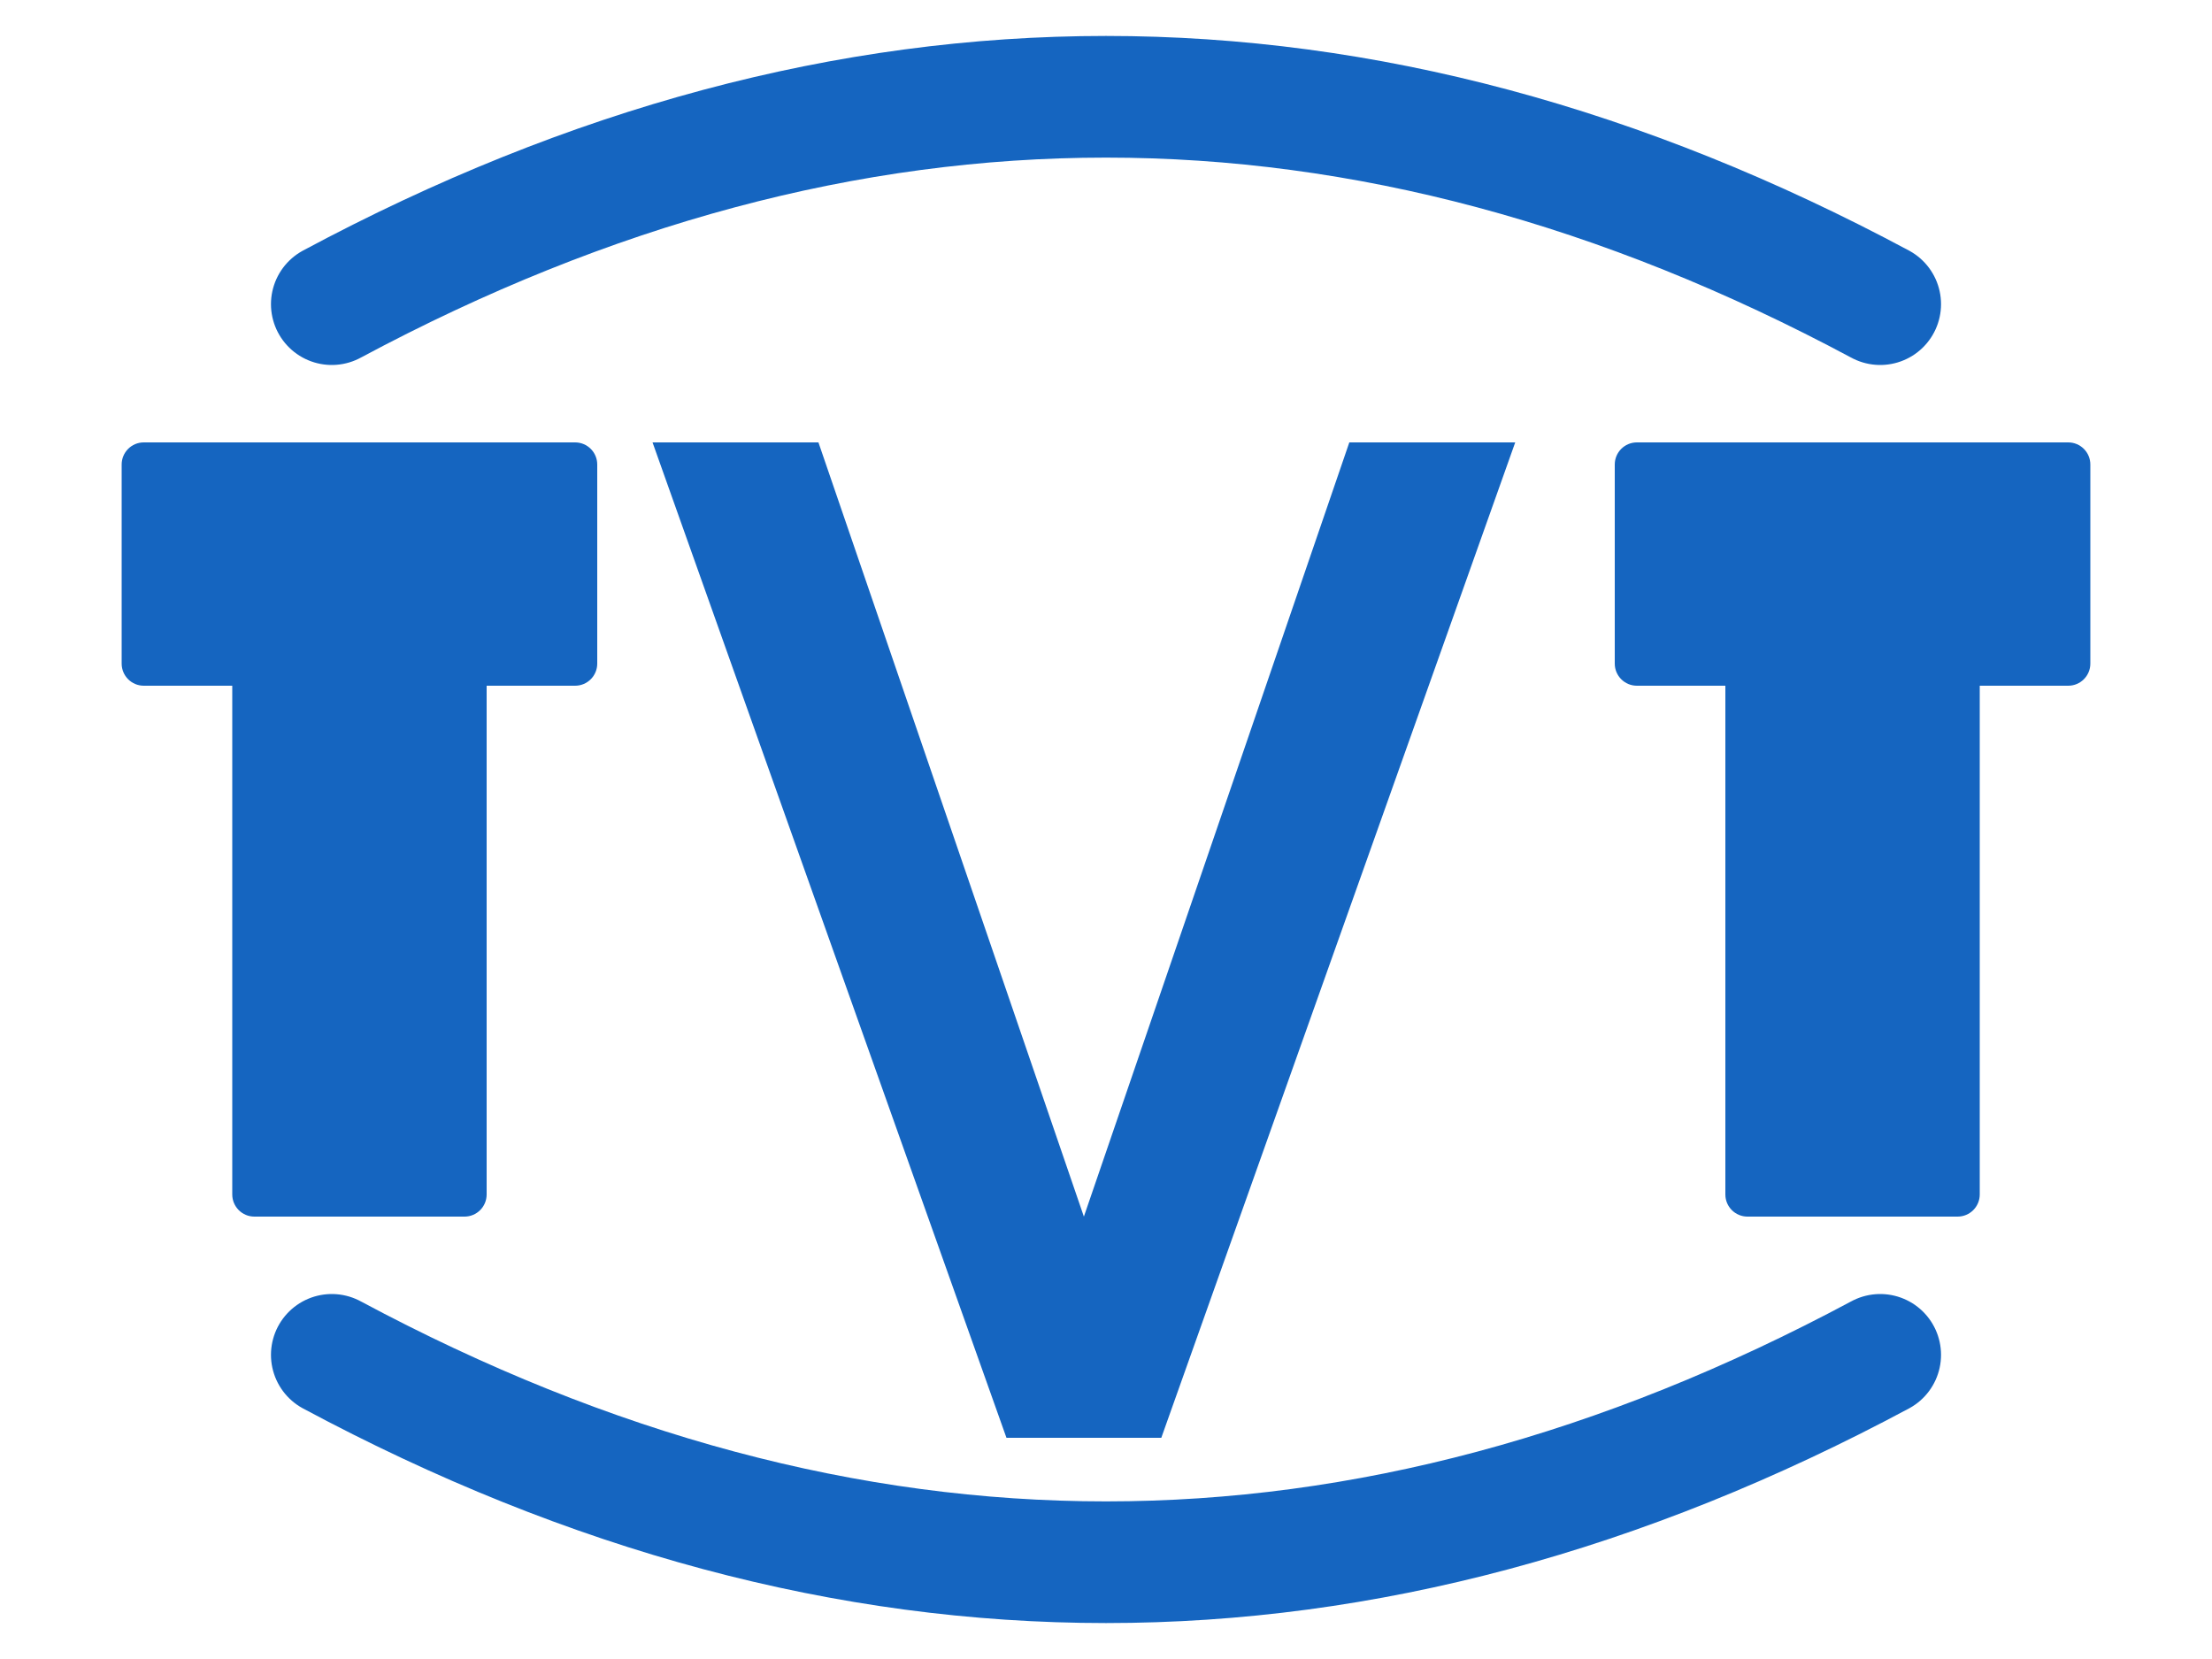
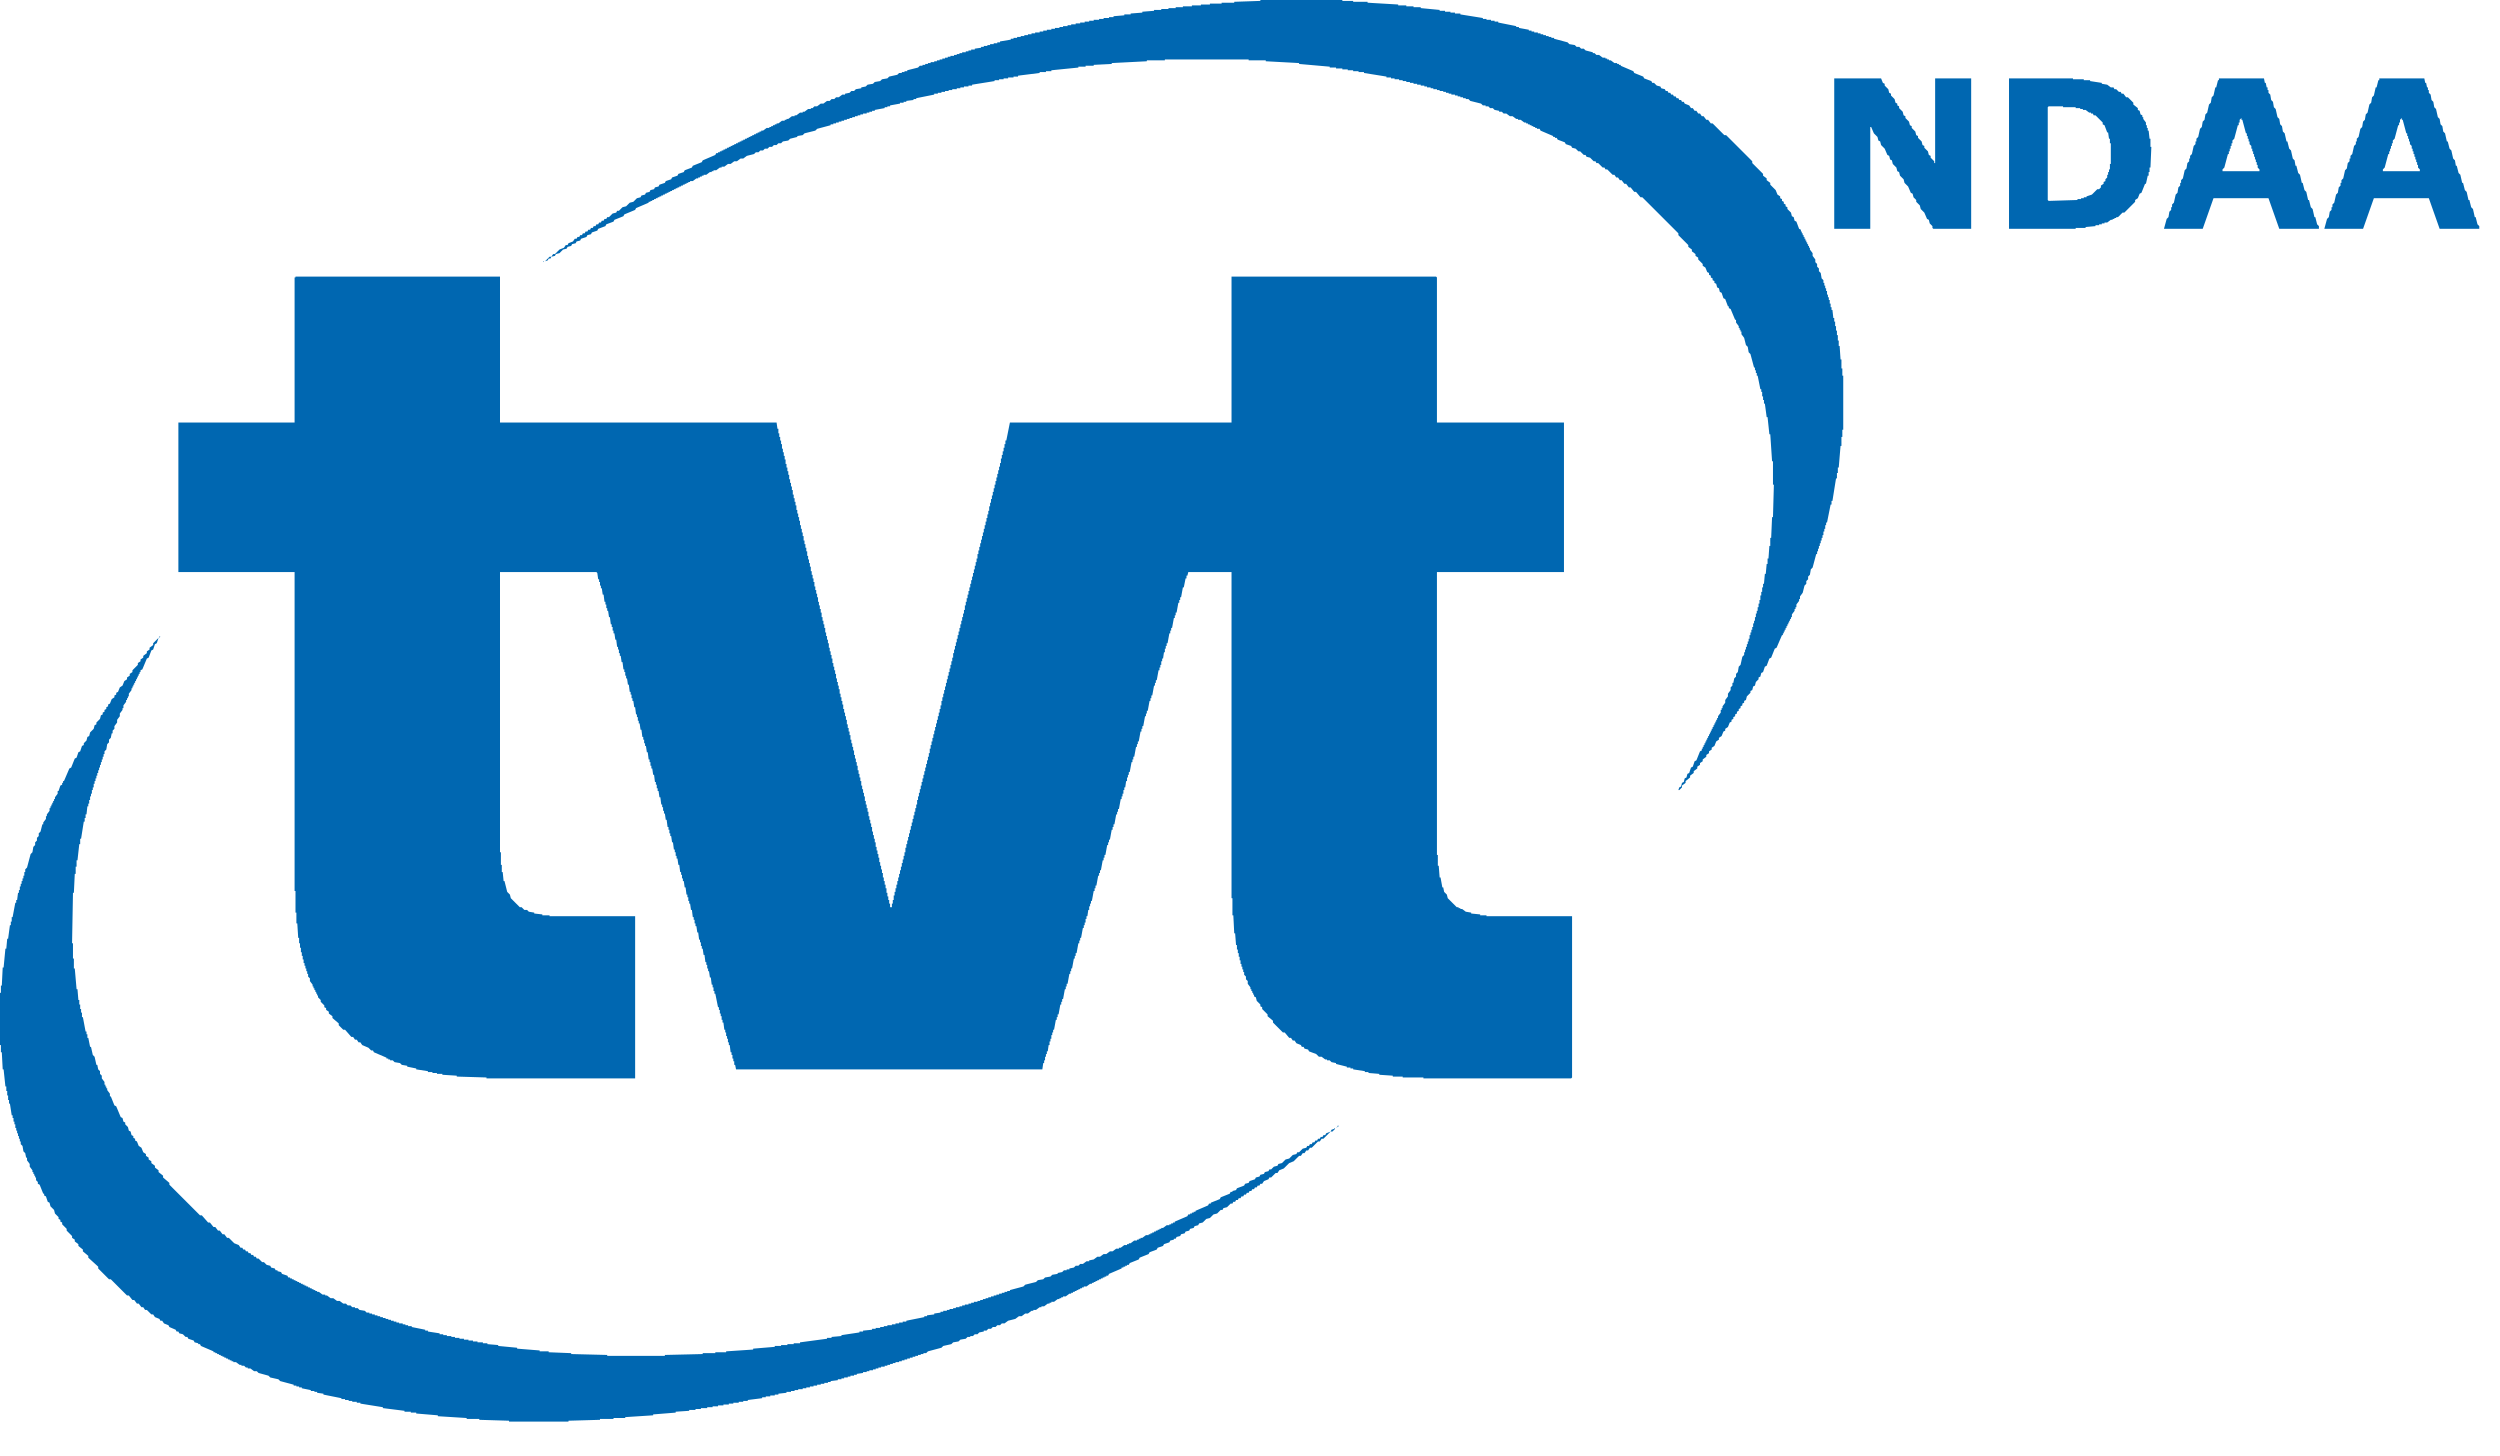
- <svg xmlns="http://www.w3.org/2000/svg" viewBox="0 0 400 300" width="400" height="300">
-   <path d="M 60 55 Q 200 -20 340 55" fill="none" stroke="#1565C0" stroke-width="22" stroke-linecap="round" />
-   <path d="M 60 245 Q 200 320 340 245" fill="none" stroke="#1565C0" stroke-width="22" stroke-linecap="round" />
-   <rect x="42" y="80" width="46" height="140" rx="4" fill="#1565C0" />
-   <rect x="22" y="80" width="86" height="44" rx="4" fill="#1565C0" />
-   <polygon points="148,80 196,220 244,80 274,80 210,260 182,260 118,80" fill="#1565C0" />
-   <rect x="312" y="80" width="46" height="140" rx="4" fill="#1565C0" />
-   <rect x="292" y="80" width="86" height="44" rx="4" fill="#1565C0" />
+ <svg xmlns="http://www.w3.org/2000/svg" viewBox="0 0 2775 1616" width="2775" height="1616" fill-rule="evenodd">
+   <path d="M1399 0L1490 0L1490 1L1502 1L1502 2L1518 2L1518 3L1552 5L1552 6L1561 6L1561 7L1569 7L1569 8L1577 8L1577 9L1598 11L1598 12L1604 12L1604 13L1610 13L1610 14L1615 14L1615 15L1621 15L1621 16L1646 20L1646 21L1650 21L1650 22L1655 22L1655 23L1659 23L1659 24L1663 24L1663 25L1683 29L1683 30L1686 30L1686 31L1697 33L1697 34L1700 34L1700 35L1703 35L1703 36L1707 36L1707 37L1710 37L1710 38L1713 38L1713 39L1716 39L1716 40L1719 40L1719 41L1722 41L1722 42L1725 42L1725 43L1740 47L1742 49L1748 50L1750 52L1753 52L1755 54L1758 54L1760 56L1768 58L1768 59L1770 59L1772 61L1775 61L1779 64L1782 64L1782 65L1784 65L1784 66L1786 66L1786 67L1788 67L1792 70L1795 70L1795 71L1797 71L1797 72L1799 72L1799 73L1813 79L1814 81L1824 85L1825 87L1833 90L1834 92L1836 92L1839 95L1843 96L1844 98L1848 99L1849 101L1851 101L1852 103L1854 103L1855 105L1857 105L1858 107L1860 107L1861 109L1863 109L1864 111L1866 111L1867 113L1869 113L1870 115L1875 117L1877 120L1879 120L1881 123L1883 123L1885 126L1887 126L1889 129L1891 129L1894 133L1896 133L1899 137L1901 137L1914 150L1916 150L1945 179L1945 181L1957 193L1957 195L1961 198L1961 200L1965 203L1965 205L1971 211L1973 216L1976 218L1976 220L1978 221L1978 223L1980 224L1980 226L1982 227L1982 229L1984 230L1984 232L1988 236L1989 240L1991 241L1992 245L1994 246L1997 254L1999 255L1999 257L2000 257L2000 259L2001 259L2001 261L2002 261L2002 263L2003 263L2003 265L2004 265L2004 267L2005 267L2005 269L2006 269L2006 271L2007 271L2007 273L2008 273L2008 275L2009 275L2009 277L2012 281L2012 284L2015 288L2015 291L2017 293L2017 296L2019 298L2019 301L2021 303L2022 309L2024 311L2024 314L2025 314L2025 317L2026 317L2026 320L2027 320L2027 323L2028 323L2028 327L2029 327L2029 330L2030 330L2030 333L2031 333L2031 337L2032 337L2032 341L2033 341L2033 344L2034 344L2035 353L2036 353L2036 357L2037 357L2037 362L2038 362L2038 367L2039 367L2039 372L2040 372L2040 378L2041 378L2041 384L2042 384L2043 399L2044 399L2044 409L2045 409L2045 417L2046 417L2046 477L2045 477L2045 485L2044 485L2044 495L2043 495L2041 519L2040 519L2040 525L2039 525L2039 531L2038 531L2034 556L2033 556L2033 560L2032 560L2028 580L2027 580L2027 583L2026 583L2026 587L2025 587L2025 590L2024 590L2024 594L2023 594L2023 597L2022 597L2022 600L2021 600L2021 603L2020 603L2020 606L2019 606L2019 609L2018 609L2018 612L2017 612L2017 615L2016 615L2012 630L2010 632L2009 638L2007 640L2007 643L2005 645L2005 648L2003 650L2001 658L1998 662L1998 665L1997 665L1997 667L1994 671L1994 674L1993 674L1993 676L1992 676L1992 678L1989 682L1989 685L1988 685L1988 687L1987 687L1987 689L1986 689L1986 691L1985 691L1985 693L1984 693L1984 695L1983 695L1983 697L1982 697L1982 699L1981 699L1981 701L1980 701L1980 703L1979 703L1979 705L1978 705L1972 719L1970 720L1966 730L1964 731L1961 739L1959 740L1957 746L1955 747L1954 751L1952 752L1952 754L1949 757L1948 761L1946 762L1945 766L1943 767L1943 769L1939 773L1938 777L1936 778L1936 780L1934 781L1934 783L1932 784L1932 786L1930 787L1930 789L1928 790L1928 792L1926 793L1926 795L1924 796L1924 798L1922 799L1922 801L1920 802L1918 807L1915 809L1915 811L1913 812L1911 817L1908 819L1908 821L1905 823L1903 828L1900 830L1900 832L1897 834L1897 836L1894 838L1894 840L1890 843L1890 845L1887 847L1887 849L1884 851L1884 853L1880 856L1880 858L1876 861L1876 863L1871 867L1871 869L1867 872L1867 874L1864 877L1863 877L1864 874L1866 873L1867 869L1869 868L1870 864L1872 863L1873 859L1875 858L1877 852L1879 851L1881 845L1883 844L1887 834L1889 833L1889 831L1890 831L1890 829L1891 829L1891 827L1892 827L1892 825L1893 825L1893 823L1894 823L1894 821L1895 821L1895 819L1896 819L1896 817L1897 817L1897 815L1898 815L1898 813L1899 813L1899 811L1900 811L1900 809L1901 809L1901 807L1902 807L1902 805L1903 805L1903 803L1904 803L1904 801L1905 801L1905 799L1906 799L1906 797L1907 797L1907 795L1910 791L1910 788L1911 788L1911 786L1912 786L1912 784L1915 780L1915 777L1918 773L1918 770L1921 766L1921 763L1923 761L1923 758L1924 758L1925 753L1927 751L1927 748L1929 746L1930 740L1932 738L1934 729L1936 727L1936 724L1937 724L1937 721L1938 721L1938 718L1939 718L1939 715L1940 715L1940 712L1941 712L1941 709L1942 709L1942 705L1943 705L1943 702L1944 702L1944 699L1945 699L1945 696L1946 696L1946 692L1947 692L1947 689L1948 689L1948 685L1949 685L1949 681L1950 681L1950 678L1951 678L1951 674L1952 674L1952 670L1953 670L1953 666L1954 666L1954 661L1955 661L1955 657L1956 657L1956 652L1957 652L1957 648L1958 648L1959 637L1960 637L1961 626L1962 626L1962 620L1963 620L1964 606L1965 606L1965 597L1966 597L1967 574L1968 574L1969 538L1968 538L1968 512L1967 512L1965 482L1964 482L1962 463L1961 463L1959 448L1958 448L1958 444L1957 444L1957 440L1956 440L1956 435L1955 435L1955 432L1954 432L1951 417L1950 417L1950 414L1949 414L1949 411L1948 411L1948 408L1947 408L1943 393L1941 391L1940 385L1938 383L1936 375L1933 371L1933 368L1932 368L1932 366L1931 366L1931 364L1930 364L1930 362L1927 358L1927 355L1926 355L1921 343L1919 342L1919 340L1918 340L1915 332L1913 331L1911 325L1909 324L1908 320L1906 319L1905 315L1903 314L1903 312L1901 311L1901 309L1899 308L1899 306L1897 305L1897 303L1895 302L1893 297L1890 295L1890 293L1885 288L1885 286L1882 284L1882 282L1878 279L1878 277L1874 274L1874 272L1863 261L1863 259L1823 219L1821 219L1816 213L1814 213L1810 208L1808 208L1805 204L1803 204L1800 200L1798 200L1796 197L1794 197L1792 194L1790 194L1784 188L1782 188L1781 186L1779 186L1774 181L1772 181L1771 179L1769 179L1765 175L1761 174L1760 172L1758 172L1754 168L1752 168L1749 165L1745 164L1744 162L1738 160L1737 158L1729 155L1728 153L1726 153L1726 152L1724 152L1724 151L1710 145L1709 143L1706 143L1706 142L1704 142L1704 141L1702 141L1702 140L1700 140L1700 139L1698 139L1698 138L1696 138L1696 137L1694 137L1694 136L1692 136L1688 133L1685 133L1685 132L1683 132L1679 129L1676 129L1672 126L1669 126L1667 124L1664 124L1664 123L1659 122L1657 120L1654 120L1652 118L1649 118L1649 117L1646 117L1644 115L1632 112L1630 110L1627 110L1627 109L1624 109L1624 108L1621 108L1621 107L1618 107L1618 106L1615 106L1615 105L1611 105L1611 104L1608 104L1608 103L1605 103L1605 102L1602 102L1602 101L1598 101L1598 100L1595 100L1595 99L1591 99L1591 98L1588 98L1588 97L1584 97L1584 96L1581 96L1581 95L1577 95L1577 94L1573 94L1573 93L1569 93L1569 92L1565 92L1565 91L1561 91L1561 90L1557 90L1557 89L1553 89L1553 88L1548 88L1548 87L1544 87L1544 86L1539 86L1539 85L1514 81L1514 80L1508 80L1508 79L1502 79L1502 78L1496 78L1496 77L1490 77L1490 76L1483 76L1483 75L1476 75L1476 74L1442 71L1442 70L1405 68L1405 67L1386 67L1386 66L1293 66L1293 67L1273 67L1273 68L1234 70L1234 71L1214 72L1214 73L1205 73L1205 74L1197 74L1197 75L1167 78L1167 79L1161 79L1161 80L1154 80L1154 81L1130 84L1130 85L1125 85L1125 86L1119 86L1119 87L1114 87L1114 88L1109 88L1109 89L1104 89L1104 90L1079 94L1079 95L1075 95L1075 96L1070 96L1070 97L1066 97L1066 98L1062 98L1062 99L1057 99L1057 100L1053 100L1053 101L1049 101L1049 102L1045 102L1045 103L1041 103L1041 104L1037 104L1037 105L1017 109L1017 110L1014 110L1014 111L1006 112L1006 113L1003 113L1003 114L999 114L999 115L988 117L988 118L985 118L985 119L982 119L982 120L971 122L971 123L968 123L968 124L965 124L965 125L962 125L962 126L958 126L958 127L955 127L955 128L952 128L952 129L949 129L949 130L946 130L946 131L943 131L943 132L940 132L940 133L937 133L937 134L934 134L934 135L931 135L931 136L928 136L928 137L925 137L925 138L922 138L922 139L907 143L905 145L893 148L891 150L885 151L885 152L877 154L875 156L869 157L867 159L864 159L862 161L859 161L857 163L854 163L852 165L849 165L847 167L844 167L842 169L839 169L837 171L829 173L825 176L822 176L818 179L815 179L811 182L808 182L804 185L801 185L801 186L799 186L795 189L792 189L792 190L790 190L790 191L788 191L784 194L781 194L781 195L779 195L779 196L777 196L777 197L775 197L775 198L773 198L769 201L766 201L766 202L764 202L764 203L762 203L762 204L760 204L760 205L758 205L758 206L756 206L756 207L754 207L754 208L752 208L752 209L750 209L750 210L748 210L748 211L746 211L746 212L744 212L744 213L742 213L742 214L740 214L740 215L738 215L738 216L736 216L736 217L734 217L734 218L732 218L732 219L730 219L730 220L728 220L728 221L726 221L726 222L724 222L724 223L722 223L722 224L720 224L720 225L706 231L705 233L693 238L692 240L682 244L681 246L673 249L672 251L664 254L663 256L657 258L656 260L652 261L651 263L645 265L644 267L640 268L639 270L635 271L634 273L630 274L629 276L625 277L621 281L617 282L616 284L612 285L611 287L609 287L608 289L605 290L610 285L612 285L614 282L616 282L621 277L626 275L628 272L630 272L631 270L636 268L638 265L640 265L641 263L643 263L644 261L646 261L647 259L649 259L650 257L652 257L653 255L655 255L656 253L658 253L659 251L661 251L662 249L664 249L665 247L667 247L668 245L670 245L671 243L673 243L674 241L676 241L680 237L684 236L685 234L687 234L691 230L695 229L699 225L703 224L707 220L711 219L712 217L716 216L717 214L721 213L722 211L726 210L727 208L731 207L732 205L738 203L739 201L745 199L746 197L752 195L753 193L759 191L760 189L768 186L769 184L779 180L780 178L794 172L795 170L797 170L797 169L799 169L799 168L801 168L801 167L803 167L803 166L805 166L805 165L807 165L807 164L809 164L809 163L811 163L811 162L813 162L813 161L815 161L815 160L817 160L817 159L819 159L819 158L821 158L821 157L823 157L823 156L825 156L825 155L827 155L827 154L829 154L829 153L831 153L831 152L833 152L833 151L835 151L835 150L837 150L837 149L839 149L839 148L841 148L841 147L843 147L843 146L845 146L845 145L847 145L851 142L854 142L854 141L856 141L856 140L858 140L858 139L860 139L860 138L862 138L862 137L864 137L868 134L871 134L871 133L873 133L873 132L875 132L879 129L882 129L882 128L884 128L888 125L891 125L891 124L893 124L897 121L900 121L900 120L902 120L904 118L907 118L911 115L914 115L918 112L921 112L923 110L926 110L928 108L931 108L935 105L938 105L938 104L943 103L945 101L948 101L950 99L956 98L956 97L961 96L963 94L969 93L971 91L977 90L979 88L985 87L987 85L996 83L998 81L1001 81L1001 80L1004 80L1004 79L1007 79L1007 78L1019 75L1021 73L1024 73L1024 72L1027 72L1027 71L1030 71L1030 70L1033 70L1033 69L1037 69L1037 68L1040 68L1040 67L1043 67L1043 66L1046 66L1046 65L1049 65L1049 64L1052 64L1052 63L1055 63L1055 62L1059 62L1059 61L1062 61L1062 60L1065 60L1065 59L1068 59L1068 58L1072 58L1072 57L1075 57L1075 56L1078 56L1078 55L1082 55L1082 54L1089 53L1089 52L1092 52L1092 51L1096 51L1096 50L1099 50L1099 49L1103 49L1103 48L1107 48L1107 47L1110 47L1110 46L1122 44L1122 43L1125 43L1125 42L1129 42L1129 41L1133 41L1133 40L1137 40L1137 39L1141 39L1141 38L1145 38L1145 37L1149 37L1149 36L1154 36L1154 35L1158 35L1158 34L1162 34L1162 33L1167 33L1167 32L1171 32L1171 31L1176 31L1176 30L1180 30L1180 29L1185 29L1185 28L1189 28L1189 27L1194 27L1194 26L1199 26L1199 25L1204 25L1204 24L1209 24L1209 23L1214 23L1214 22L1220 22L1220 21L1225 21L1225 20L1231 20L1231 19L1236 19L1236 18L1248 17L1248 16L1255 16L1255 15L1268 14L1268 13L1281 12L1281 11L1289 11L1289 10L1297 10L1297 9L1305 9L1305 8L1313 8L1313 7L1323 7L1323 6L1333 6L1333 5L1343 5L1343 4L1356 4L1356 3L1370 3L1370 2L1399 1ZM2036 87L2088 87L2090 92L2092 93L2092 95L2096 99L2097 103L2099 104L2099 106L2103 110L2104 114L2106 115L2106 117L2108 118L2108 120L2112 124L2113 128L2115 129L2115 131L2119 135L2120 139L2122 140L2122 142L2126 146L2127 150L2129 151L2129 153L2133 157L2134 161L2136 162L2136 164L2140 168L2141 172L2143 173L2143 175L2147 179L2147 181L2148 181L2148 87L2188 87L2188 254L2146 254L2145 253L2145 251L2142 248L2141 244L2139 243L2136 236L2132 232L2131 228L2127 224L2127 222L2124 219L2123 215L2121 214L2118 207L2114 203L2113 199L2109 195L2108 191L2106 190L2105 186L2101 182L2100 178L2098 177L2097 173L2095 172L2092 165L2088 161L2087 157L2085 156L2084 152L2080 148L2077 141L2076 141L2076 254L2036 254ZM2230 87L2301 87L2301 88L2313 88L2313 89L2320 89L2320 90L2333 92L2333 93L2339 94L2343 97L2346 97L2347 99L2349 99L2352 102L2354 102L2355 104L2357 104L2360 108L2362 108L2368 114L2368 116L2373 120L2373 122L2375 123L2376 127L2378 128L2378 130L2379 130L2379 132L2382 136L2382 139L2383 139L2383 142L2384 142L2384 145L2385 145L2386 154L2387 154L2387 163L2388 163L2387 186L2386 186L2386 191L2385 191L2385 195L2384 195L2382 204L2381 204L2377 214L2375 215L2373 220L2370 222L2370 224L2358 236L2356 236L2351 241L2349 241L2349 242L2347 242L2347 243L2345 243L2345 244L2343 244L2339 247L2336 247L2336 248L2333 248L2333 249L2330 249L2330 250L2326 250L2326 251L2315 252L2315 253L2304 253L2304 254L2230 254ZM2463 87L2513 87L2514 92L2515 92L2516 97L2517 97L2517 100L2518 100L2518 103L2520 105L2521 111L2523 113L2524 119L2526 121L2528 130L2530 132L2531 138L2533 140L2534 146L2536 148L2538 157L2539 157L2541 165L2543 167L2545 176L2547 178L2548 184L2549 184L2551 192L2553 194L2555 203L2556 203L2558 211L2560 213L2562 222L2563 222L2565 230L2567 232L2569 241L2570 241L2572 249L2574 251L2574 254L2530 254L2518 220L2457 220L2445 254L2402 254L2405 243L2407 241L2408 235L2410 233L2410 230L2411 230L2411 227L2413 225L2415 216L2417 214L2418 208L2420 206L2420 203L2421 203L2421 200L2423 198L2425 189L2427 187L2428 181L2430 179L2430 176L2431 176L2431 173L2433 171L2435 162L2437 160L2437 157L2438 157L2438 154L2440 152L2442 143L2444 141L2445 135L2447 133L2448 127L2450 125L2452 116L2454 114L2455 108L2457 106L2459 97L2460 97L2462 89L2463 89ZM2641 87L2691 87L2692 92L2693 92L2694 97L2695 97L2695 100L2696 100L2696 103L2698 105L2699 111L2701 113L2702 119L2704 121L2706 130L2708 132L2709 138L2711 140L2712 146L2714 148L2716 157L2717 157L2719 165L2721 167L2723 176L2725 178L2726 184L2727 184L2729 192L2731 194L2733 203L2734 203L2736 211L2738 213L2740 222L2741 222L2743 230L2745 232L2747 241L2748 241L2750 249L2752 251L2752 254L2708 254L2696 220L2635 220L2623 254L2580 254L2583 243L2585 241L2586 235L2588 233L2588 230L2589 230L2589 227L2591 225L2593 216L2595 214L2596 208L2598 206L2598 203L2599 203L2599 200L2601 198L2603 189L2605 187L2606 181L2608 179L2608 176L2609 176L2609 173L2611 171L2613 162L2615 160L2615 157L2616 157L2616 154L2618 152L2620 143L2622 141L2623 135L2625 133L2626 127L2628 125L2630 116L2632 114L2633 108L2635 106L2637 97L2638 97L2640 89L2641 89ZM2274 118L2273 119L2273 222L2274 223L2306 222L2306 221L2310 221L2310 220L2313 220L2313 219L2316 219L2316 218L2322 216L2328 210L2330 210L2332 208L2332 206L2335 204L2335 202L2337 201L2337 199L2339 197L2339 194L2340 194L2340 191L2341 191L2341 188L2342 188L2342 182L2343 182L2343 159L2342 159L2342 154L2341 154L2340 147L2339 147L2336 139L2334 138L2334 136L2326 128L2324 128L2323 126L2321 126L2321 125L2319 125L2315 122L2312 122L2312 121L2309 121L2309 120L2304 120L2304 119L2290 119L2290 118ZM2488 131L2486 133L2486 136L2485 136L2485 139L2484 139L2480 154L2478 156L2478 159L2477 159L2477 162L2476 162L2476 165L2475 165L2475 168L2474 168L2474 171L2473 171L2469 186L2467 188L2467 190L2508 190L2508 188L2506 186L2506 183L2505 183L2505 180L2504 180L2504 177L2503 177L2503 174L2502 174L2502 171L2501 171L2501 168L2500 168L2500 165L2499 165L2499 162L2497 160L2497 157L2496 157L2496 154L2495 154L2495 151L2494 151L2494 148L2493 148L2489 133L2488 133ZM2666 131L2664 133L2664 136L2663 136L2663 139L2662 139L2658 154L2656 156L2656 159L2655 159L2655 162L2654 162L2654 165L2653 165L2653 168L2652 168L2652 171L2651 171L2647 186L2645 188L2645 190L2686 190L2686 188L2684 186L2684 183L2683 183L2683 180L2682 180L2682 177L2681 177L2681 174L2680 174L2680 171L2679 171L2679 168L2678 168L2678 165L2677 165L2677 162L2675 160L2675 157L2674 157L2674 154L2673 154L2673 151L2672 151L2672 148L2671 148L2667 133L2666 133ZM603 290L604 290L603 291ZM328 307L555 307L555 469L862 469L863 476L864 476L864 481L865 481L865 485L866 485L866 489L867 489L867 493L868 493L868 498L869 498L869 502L870 502L870 506L871 506L871 510L872 510L872 515L873 515L873 519L874 519L874 523L875 523L875 527L876 527L876 532L877 532L877 536L878 536L878 540L879 540L879 544L880 544L880 549L881 549L881 553L882 553L882 557L883 557L883 561L884 561L884 566L885 566L885 570L886 570L886 574L887 574L887 578L888 578L888 583L889 583L889 587L890 587L890 591L891 591L891 595L892 595L892 600L893 600L893 604L894 604L894 608L895 608L895 612L896 612L896 617L897 617L897 621L898 621L898 625L899 625L899 629L900 629L900 634L901 634L901 638L902 638L902 642L903 642L903 646L904 646L904 651L905 651L905 655L906 655L906 659L907 659L907 663L908 663L908 668L909 668L909 672L910 672L910 676L911 676L911 680L912 680L912 685L913 685L913 689L914 689L914 693L915 693L915 697L916 697L916 702L917 702L917 706L918 706L918 710L919 710L919 714L920 714L920 719L921 719L921 723L922 723L922 727L923 727L923 731L924 731L924 736L925 736L925 740L926 740L926 744L927 744L927 748L928 748L928 753L929 753L929 757L930 757L930 761L931 761L931 765L932 765L932 770L933 770L933 774L934 774L934 778L935 778L935 782L936 782L936 787L937 787L937 791L938 791L938 795L939 795L939 799L940 799L940 804L941 804L941 808L942 808L942 812L943 812L943 816L944 816L944 821L945 821L945 825L946 825L946 829L947 829L947 833L948 833L948 838L949 838L949 842L950 842L950 846L951 846L951 850L952 850L952 855L953 855L953 859L954 859L954 863L955 863L955 867L956 867L956 872L957 872L957 876L958 876L958 880L959 880L959 884L960 884L960 889L961 889L961 893L962 893L962 897L963 897L963 901L964 901L964 906L965 906L965 910L966 910L966 914L967 914L967 918L968 918L968 923L969 923L969 927L970 927L970 931L971 931L971 935L972 935L972 940L973 940L973 944L974 944L974 948L975 948L975 952L976 952L976 957L977 957L977 961L978 961L978 965L979 965L979 969L980 969L980 974L981 974L981 978L982 978L982 982L983 982L983 986L984 986L984 991L985 991L985 995L986 995L986 999L987 999L987 1003L988 1003L988 1007L990 1007L990 1003L991 1003L991 999L992 999L992 994L993 994L993 990L994 990L994 986L995 986L995 982L996 982L996 978L997 978L997 974L998 974L998 970L999 970L999 966L1000 966L1000 962L1001 962L1001 958L1002 958L1002 954L1003 954L1003 950L1004 950L1004 946L1005 946L1005 941L1006 941L1006 937L1007 937L1007 933L1008 933L1008 929L1009 929L1009 925L1010 925L1010 921L1011 921L1011 917L1012 917L1012 913L1013 913L1013 909L1014 909L1014 905L1015 905L1015 901L1016 901L1016 897L1017 897L1017 893L1018 893L1018 888L1019 888L1019 884L1020 884L1020 880L1021 880L1021 876L1022 876L1022 872L1023 872L1023 868L1024 868L1024 864L1025 864L1025 860L1026 860L1026 856L1027 856L1027 852L1028 852L1028 848L1029 848L1029 844L1030 844L1030 840L1031 840L1031 836L1032 836L1032 831L1033 831L1033 827L1034 827L1034 823L1035 823L1035 819L1036 819L1036 815L1037 815L1037 811L1038 811L1038 807L1039 807L1039 803L1040 803L1040 799L1041 799L1041 795L1042 795L1042 791L1043 791L1043 787L1044 787L1044 783L1045 783L1045 778L1046 778L1046 774L1047 774L1047 770L1048 770L1048 766L1049 766L1049 762L1050 762L1050 758L1051 758L1051 754L1052 754L1052 750L1053 750L1053 746L1054 746L1054 742L1055 742L1055 738L1056 738L1056 734L1057 734L1057 730L1058 730L1058 725L1059 725L1059 721L1060 721L1060 717L1061 717L1061 713L1062 713L1062 709L1063 709L1063 705L1064 705L1064 701L1065 701L1065 697L1066 697L1066 693L1067 693L1067 689L1068 689L1068 685L1069 685L1069 681L1070 681L1070 677L1071 677L1071 672L1072 672L1072 668L1073 668L1073 664L1074 664L1074 660L1075 660L1075 656L1076 656L1076 652L1077 652L1077 648L1078 648L1078 644L1079 644L1079 640L1080 640L1080 636L1081 636L1081 632L1082 632L1082 628L1083 628L1083 624L1084 624L1084 620L1085 620L1085 615L1086 615L1086 611L1087 611L1087 607L1088 607L1088 603L1089 603L1089 599L1090 599L1090 595L1091 595L1091 591L1092 591L1092 587L1093 587L1093 583L1094 583L1094 579L1095 579L1095 575L1096 575L1096 571L1097 571L1097 567L1098 567L1098 562L1099 562L1099 558L1100 558L1100 554L1101 554L1101 550L1102 550L1102 546L1103 546L1103 542L1104 542L1104 538L1105 538L1105 534L1106 534L1106 530L1107 530L1107 526L1108 526L1108 522L1109 522L1109 518L1110 518L1110 514L1111 514L1111 509L1112 509L1112 505L1113 505L1113 501L1114 501L1114 497L1115 497L1115 493L1116 493L1116 489L1117 489L1121 469L1367 469L1367 307L1594 307L1595 308L1595 469L1736 469L1736 635L1595 635L1595 949L1596 949L1596 961L1597 961L1598 974L1599 974L1601 985L1602 985L1603 990L1606 993L1607 997L1617 1007L1619 1007L1619 1008L1621 1008L1621 1009L1623 1009L1627 1012L1633 1013L1633 1014L1643 1015L1643 1016L1650 1016L1650 1017L1745 1017L1745 1196L1744 1197L1580 1197L1580 1196L1557 1196L1557 1195L1546 1195L1546 1194L1531 1193L1531 1192L1519 1191L1519 1190L1515 1190L1515 1189L1502 1187L1502 1186L1499 1186L1499 1185L1495 1185L1495 1184L1483 1181L1483 1180L1478 1179L1476 1177L1473 1177L1473 1176L1471 1176L1467 1173L1464 1173L1461 1170L1453 1167L1452 1165L1448 1164L1447 1162L1445 1162L1444 1160L1439 1158L1437 1155L1435 1155L1433 1152L1431 1152L1426 1146L1424 1146L1413 1135L1413 1133L1407 1128L1407 1126L1401 1120L1401 1118L1399 1117L1399 1115L1395 1111L1394 1107L1392 1106L1392 1104L1391 1104L1391 1102L1390 1102L1390 1100L1389 1100L1389 1098L1388 1098L1388 1096L1385 1092L1385 1089L1383 1087L1383 1084L1381 1082L1381 1079L1380 1079L1380 1076L1379 1076L1379 1073L1378 1073L1378 1070L1377 1070L1377 1066L1376 1066L1376 1062L1375 1062L1375 1058L1374 1058L1374 1054L1373 1054L1373 1049L1372 1049L1371 1036L1370 1036L1369 1016L1368 1016L1368 997L1367 997L1367 635L1319 635L1318 639L1317 639L1317 642L1316 642L1314 652L1313 652L1311 663L1310 663L1310 666L1309 666L1309 669L1308 669L1306 680L1305 680L1305 683L1304 683L1304 686L1303 686L1301 697L1300 697L1300 700L1299 700L1299 703L1298 703L1296 714L1295 714L1295 717L1294 717L1294 720L1293 720L1293 724L1292 724L1291 731L1290 731L1290 734L1289 734L1289 738L1288 738L1288 741L1287 741L1287 744L1286 744L1284 755L1283 755L1283 758L1282 758L1282 761L1281 761L1279 772L1278 772L1278 775L1277 775L1277 778L1276 778L1274 789L1273 789L1273 792L1272 792L1272 795L1271 795L1269 806L1268 806L1268 809L1267 809L1267 812L1266 812L1264 823L1263 823L1263 826L1262 826L1262 829L1261 829L1259 840L1258 840L1258 843L1257 843L1257 846L1256 846L1254 857L1253 857L1253 860L1252 860L1252 863L1251 863L1251 867L1250 867L1249 874L1248 874L1248 877L1247 877L1247 881L1246 881L1246 884L1245 884L1245 887L1244 887L1242 898L1241 898L1241 901L1240 901L1240 904L1239 904L1237 915L1236 915L1236 918L1235 918L1235 921L1234 921L1232 932L1231 932L1231 935L1230 935L1230 938L1229 938L1227 949L1226 949L1226 952L1225 952L1225 955L1224 955L1222 966L1221 966L1221 969L1220 969L1220 972L1219 972L1217 983L1216 983L1216 986L1215 986L1215 989L1214 989L1212 1000L1211 1000L1211 1003L1210 1003L1210 1006L1209 1006L1209 1010L1208 1010L1207 1017L1206 1017L1206 1020L1205 1020L1205 1024L1204 1024L1204 1027L1203 1027L1203 1030L1202 1030L1200 1041L1199 1041L1199 1044L1198 1044L1198 1047L1197 1047L1195 1058L1194 1058L1194 1061L1193 1061L1193 1064L1192 1064L1190 1075L1189 1075L1189 1078L1188 1078L1188 1081L1187 1081L1185 1092L1184 1092L1184 1095L1183 1095L1183 1098L1182 1098L1180 1109L1179 1109L1179 1112L1178 1112L1178 1115L1177 1115L1175 1126L1174 1126L1174 1129L1173 1129L1173 1132L1172 1132L1170 1143L1169 1143L1169 1146L1168 1146L1168 1149L1167 1149L1167 1153L1166 1153L1166 1156L1165 1156L1165 1160L1164 1160L1163 1167L1162 1167L1162 1170L1161 1170L1161 1173L1160 1173L1160 1177L1159 1177L1159 1180L1158 1180L1157 1187L817 1187L816 1182L815 1182L815 1178L814 1178L814 1175L813 1175L813 1171L812 1171L812 1168L811 1168L810 1160L809 1160L809 1157L808 1157L808 1153L807 1153L807 1150L806 1150L806 1146L805 1146L805 1143L804 1143L803 1135L802 1135L802 1132L801 1132L801 1128L800 1128L800 1125L799 1125L799 1121L798 1121L798 1118L797 1118L794 1103L793 1103L793 1100L792 1100L792 1096L791 1096L791 1093L790 1093L789 1085L788 1085L787 1078L786 1078L786 1075L785 1075L785 1071L784 1071L784 1068L783 1068L782 1060L781 1060L780 1053L779 1053L779 1050L778 1050L778 1046L777 1046L777 1043L776 1043L775 1035L774 1035L773 1028L772 1028L772 1025L771 1025L771 1021L770 1021L770 1018L769 1018L768 1010L767 1010L766 1003L765 1003L765 1000L764 1000L764 996L763 996L763 993L762 993L761 985L760 985L759 978L758 978L758 975L757 975L757 971L756 971L756 968L755 968L754 960L753 960L752 953L751 953L751 950L750 950L750 946L749 946L749 943L748 943L747 935L746 935L745 928L744 928L744 925L743 925L743 921L742 921L742 918L741 918L740 910L739 910L738 903L737 903L737 900L736 900L736 896L735 896L735 893L734 893L733 885L732 885L731 878L730 878L730 875L729 875L729 871L728 871L728 868L727 868L726 860L725 860L724 853L723 853L723 850L722 850L722 846L721 846L721 843L720 843L719 835L718 835L717 828L716 828L716 825L715 825L715 821L714 821L714 818L713 818L712 810L711 810L710 803L709 803L709 800L708 800L708 796L707 796L707 793L706 793L705 785L704 785L703 778L702 778L702 775L701 775L701 771L700 771L700 768L699 768L698 760L697 760L696 753L695 753L695 750L694 750L694 746L693 746L693 743L692 743L691 735L690 735L689 728L688 728L688 725L687 725L687 721L686 721L686 718L685 718L684 710L683 710L682 703L681 703L681 700L680 700L680 696L679 696L679 693L678 693L677 685L676 685L675 678L674 678L674 675L673 675L673 671L672 671L672 668L671 668L670 660L669 660L668 653L667 653L667 650L666 650L666 646L665 646L665 643L664 643L663 636L662 635L555 635L555 946L556 946L556 960L557 960L557 968L558 968L559 978L560 978L563 990L566 993L567 997L577 1007L579 1007L582 1010L585 1010L587 1012L593 1013L593 1014L602 1015L602 1016L610 1016L610 1017L705 1017L705 1197L540 1197L540 1196L507 1195L507 1194L491 1193L491 1192L485 1192L485 1191L480 1191L480 1190L475 1190L475 1189L462 1187L462 1186L452 1184L452 1183L446 1182L444 1180L438 1179L436 1177L433 1177L433 1176L431 1176L431 1175L429 1175L429 1174L415 1168L414 1166L412 1166L409 1163L402 1160L400 1157L398 1157L396 1154L394 1154L392 1151L390 1151L383 1143L381 1143L376 1138L376 1136L369 1130L369 1128L365 1125L365 1123L362 1121L362 1119L360 1118L360 1116L356 1112L356 1110L353 1107L353 1105L352 1105L352 1103L351 1103L351 1101L350 1101L350 1099L349 1099L349 1097L348 1097L348 1095L347 1095L347 1093L344 1089L344 1086L342 1084L342 1081L341 1081L341 1078L340 1078L340 1075L339 1075L339 1072L338 1072L338 1069L337 1069L337 1065L336 1065L336 1061L335 1061L335 1057L334 1057L334 1052L333 1052L333 1047L332 1047L332 1041L331 1041L330 1025L329 1025L329 1013L328 1013L328 989L327 989L327 635L198 635L198 469L327 469L327 308L328 308ZM177 706L178 707L176 708L174 714L172 715L170 721L168 722L165 730L163 731L158 743L156 744L156 746L155 746L155 748L154 748L154 750L153 750L153 752L152 752L152 754L151 754L151 756L150 756L150 758L149 758L149 760L148 760L148 762L147 762L147 764L146 764L146 766L143 770L143 773L142 773L142 775L141 775L141 777L140 777L140 779L137 783L137 786L136 786L136 788L133 792L133 795L130 799L130 802L127 806L127 809L125 811L125 814L124 814L123 819L121 821L121 824L119 826L118 832L116 834L116 837L115 837L115 840L114 840L114 843L113 843L113 846L112 846L112 849L111 849L111 852L110 852L110 855L109 855L109 858L108 858L108 861L107 861L107 864L106 864L106 867L105 867L105 870L104 870L104 874L103 874L103 877L102 877L102 881L101 881L101 884L100 884L100 888L99 888L99 892L98 892L98 895L97 895L96 904L95 904L95 908L94 908L94 912L93 912L90 931L89 931L89 937L88 937L86 955L85 955L85 962L84 962L84 970L83 970L82 991L81 991L80 1047L81 1047L81 1064L82 1064L82 1075L83 1075L85 1098L86 1098L87 1110L88 1110L88 1115L89 1115L89 1120L90 1120L90 1124L91 1124L91 1129L92 1129L95 1145L96 1145L96 1148L97 1148L97 1152L98 1152L100 1162L101 1162L103 1171L105 1173L107 1182L108 1182L109 1187L111 1189L111 1192L113 1194L113 1197L116 1201L116 1204L117 1204L117 1206L118 1206L118 1208L119 1208L119 1210L122 1214L122 1217L123 1217L127 1227L129 1228L134 1240L136 1241L137 1245L139 1246L139 1248L142 1251L143 1255L145 1256L146 1260L148 1261L148 1263L150 1264L150 1266L152 1267L154 1272L157 1274L159 1279L162 1281L162 1283L165 1285L165 1287L168 1289L168 1291L172 1294L172 1296L176 1299L176 1301L181 1305L181 1307L188 1313L188 1315L222 1349L224 1349L231 1357L233 1357L237 1362L239 1362L242 1366L244 1366L247 1370L249 1370L252 1374L254 1374L260 1380L265 1382L267 1385L269 1385L270 1387L272 1387L273 1389L275 1389L276 1391L278 1391L279 1393L281 1393L282 1395L284 1395L285 1397L287 1397L291 1401L293 1401L296 1404L300 1405L301 1407L305 1408L306 1410L308 1410L308 1411L312 1412L313 1414L319 1416L320 1418L322 1418L322 1419L324 1419L324 1420L326 1420L326 1421L328 1421L328 1422L330 1422L330 1423L332 1423L332 1424L334 1424L334 1425L336 1425L336 1426L338 1426L338 1427L340 1427L340 1428L342 1428L342 1429L344 1429L344 1430L346 1430L346 1431L348 1431L348 1432L350 1432L350 1433L352 1433L352 1434L354 1434L358 1437L361 1437L361 1438L363 1438L367 1441L370 1441L374 1444L377 1444L381 1447L384 1447L386 1449L389 1449L391 1451L394 1451L394 1452L397 1452L399 1454L405 1455L407 1457L410 1457L410 1458L413 1458L413 1459L416 1459L416 1460L419 1460L419 1461L422 1461L422 1462L425 1462L425 1463L428 1463L428 1464L431 1464L431 1465L434 1465L434 1466L437 1466L437 1467L440 1467L440 1468L443 1468L443 1469L447 1469L447 1470L450 1470L450 1471L453 1471L453 1472L457 1472L457 1473L472 1476L472 1477L475 1477L475 1478L488 1480L488 1481L492 1481L492 1482L496 1482L496 1483L501 1483L501 1484L505 1484L505 1485L510 1485L510 1486L515 1486L515 1487L520 1487L520 1488L525 1488L525 1489L530 1489L530 1490L536 1490L536 1491L541 1491L541 1492L553 1493L553 1494L574 1496L574 1497L599 1499L599 1500L609 1500L609 1501L634 1502L634 1503L674 1504L674 1505L738 1505L738 1504L780 1503L780 1502L794 1502L794 1501L806 1501L806 1500L836 1498L836 1497L860 1495L860 1494L867 1494L867 1493L874 1493L874 1492L881 1492L881 1491L888 1491L888 1490L918 1486L918 1485L923 1485L923 1484L934 1483L934 1482L954 1479L954 1478L958 1478L958 1477L968 1476L968 1475L972 1475L972 1474L977 1474L977 1473L981 1473L981 1472L985 1472L985 1471L990 1471L990 1470L994 1470L994 1469L998 1469L998 1468L1002 1468L1002 1467L1006 1467L1006 1466L1026 1462L1026 1461L1029 1461L1029 1460L1037 1459L1037 1458L1044 1457L1044 1456L1047 1456L1047 1455L1051 1455L1051 1454L1054 1454L1054 1453L1058 1453L1058 1452L1061 1452L1061 1451L1065 1451L1065 1450L1068 1450L1068 1449L1071 1449L1071 1448L1075 1448L1075 1447L1078 1447L1078 1446L1081 1446L1081 1445L1085 1445L1085 1444L1088 1444L1088 1443L1091 1443L1091 1442L1094 1442L1094 1441L1097 1441L1097 1440L1100 1440L1100 1439L1103 1439L1103 1438L1106 1438L1106 1437L1109 1437L1109 1436L1112 1436L1112 1435L1115 1435L1115 1434L1118 1434L1118 1433L1121 1433L1121 1432L1136 1428L1138 1426L1150 1423L1152 1421L1158 1420L1160 1418L1166 1417L1168 1415L1174 1414L1174 1413L1179 1412L1181 1410L1184 1410L1184 1409L1187 1409L1187 1408L1192 1407L1194 1405L1197 1405L1199 1403L1202 1403L1206 1400L1209 1400L1209 1399L1214 1398L1218 1395L1221 1395L1225 1392L1228 1392L1232 1389L1235 1389L1239 1386L1242 1386L1242 1385L1244 1385L1248 1382L1251 1382L1251 1381L1253 1381L1253 1380L1255 1380L1259 1377L1262 1377L1262 1376L1264 1376L1264 1375L1266 1375L1266 1374L1268 1374L1272 1371L1275 1371L1275 1370L1277 1370L1277 1369L1279 1369L1279 1368L1281 1368L1281 1367L1283 1367L1283 1366L1285 1366L1285 1365L1287 1365L1287 1364L1289 1364L1289 1363L1291 1363L1295 1360L1298 1360L1298 1359L1300 1359L1300 1358L1302 1358L1302 1357L1304 1357L1304 1356L1318 1350L1319 1348L1321 1348L1321 1347L1323 1347L1323 1346L1325 1346L1325 1345L1327 1345L1327 1344L1341 1338L1342 1336L1344 1336L1344 1335L1354 1331L1355 1329L1365 1325L1366 1323L1368 1323L1368 1322L1372 1321L1373 1319L1381 1316L1382 1314L1386 1313L1387 1311L1393 1309L1394 1307L1398 1306L1399 1304L1403 1303L1404 1301L1408 1300L1409 1298L1411 1298L1414 1295L1418 1294L1419 1292L1423 1291L1427 1287L1431 1286L1435 1282L1439 1281L1440 1279L1442 1279L1446 1275L1450 1274L1451 1272L1453 1272L1454 1270L1456 1270L1457 1268L1459 1268L1460 1266L1462 1266L1463 1264L1465 1264L1466 1262L1468 1262L1469 1260L1471 1260L1472 1258L1477 1256L1469 1264L1467 1264L1465 1267L1463 1267L1456 1274L1454 1274L1452 1277L1450 1277L1448 1280L1446 1280L1444 1283L1442 1283L1436 1289L1431 1291L1425 1297L1420 1299L1418 1302L1416 1302L1411 1307L1409 1307L1408 1309L1403 1311L1401 1314L1399 1314L1398 1316L1396 1316L1395 1318L1393 1318L1392 1320L1390 1320L1389 1322L1387 1322L1386 1324L1384 1324L1383 1326L1381 1326L1380 1328L1378 1328L1377 1330L1375 1330L1374 1332L1372 1332L1371 1334L1369 1334L1368 1336L1366 1336L1362 1340L1358 1341L1357 1343L1355 1343L1351 1347L1347 1348L1343 1352L1339 1353L1335 1357L1331 1358L1330 1360L1326 1361L1325 1363L1321 1364L1320 1366L1316 1367L1315 1369L1311 1370L1310 1372L1306 1373L1305 1375L1303 1375L1303 1376L1299 1377L1298 1379L1292 1381L1291 1383L1285 1385L1284 1387L1276 1390L1275 1392L1265 1396L1264 1398L1254 1402L1253 1404L1251 1404L1251 1405L1249 1405L1249 1406L1247 1406L1247 1407L1245 1407L1245 1408L1231 1414L1230 1416L1228 1416L1228 1417L1226 1417L1226 1418L1224 1418L1224 1419L1222 1419L1222 1420L1220 1420L1220 1421L1218 1421L1218 1422L1216 1422L1216 1423L1214 1423L1214 1424L1212 1424L1212 1425L1210 1425L1206 1428L1203 1428L1203 1429L1201 1429L1201 1430L1199 1430L1199 1431L1197 1431L1197 1432L1195 1432L1195 1433L1193 1433L1193 1434L1191 1434L1191 1435L1189 1435L1189 1436L1187 1436L1183 1439L1180 1439L1180 1440L1178 1440L1178 1441L1176 1441L1176 1442L1174 1442L1170 1445L1167 1445L1167 1446L1165 1446L1165 1447L1163 1447L1159 1450L1156 1450L1156 1451L1154 1451L1150 1454L1147 1454L1147 1455L1145 1455L1141 1458L1138 1458L1134 1461L1131 1461L1127 1464L1119 1466L1115 1469L1112 1469L1110 1471L1107 1471L1105 1473L1102 1473L1100 1475L1097 1475L1095 1477L1092 1477L1092 1478L1087 1479L1085 1481L1082 1481L1080 1483L1077 1483L1077 1484L1074 1484L1072 1486L1066 1487L1064 1489L1058 1490L1056 1492L1047 1494L1045 1496L1030 1500L1028 1502L1025 1502L1025 1503L1022 1503L1022 1504L1019 1504L1019 1505L1016 1505L1016 1506L1013 1506L1013 1507L1010 1507L1010 1508L1007 1508L1007 1509L1004 1509L1004 1510L1001 1510L1001 1511L998 1511L998 1512L994 1512L994 1513L991 1513L991 1514L988 1514L988 1515L985 1515L985 1516L982 1516L982 1517L978 1517L978 1518L975 1518L975 1519L972 1519L972 1520L969 1520L969 1521L965 1521L965 1522L962 1522L962 1523L958 1523L958 1524L951 1525L951 1526L948 1526L948 1527L944 1527L944 1528L941 1528L941 1529L937 1529L937 1530L934 1530L934 1531L930 1531L930 1532L922 1533L922 1534L919 1534L919 1535L915 1535L915 1536L911 1536L911 1537L907 1537L907 1538L903 1538L903 1539L899 1539L899 1540L895 1540L895 1541L891 1541L891 1542L886 1542L886 1543L882 1543L882 1544L878 1544L878 1545L873 1545L873 1546L864 1547L864 1548L860 1548L860 1549L855 1549L855 1550L850 1550L850 1551L846 1551L846 1552L830 1554L830 1555L825 1555L825 1556L820 1556L820 1557L814 1557L814 1558L809 1558L809 1559L803 1559L803 1560L797 1560L797 1561L791 1561L791 1562L785 1562L785 1563L778 1563L778 1564L772 1564L772 1565L765 1565L765 1566L750 1567L750 1568L725 1570L725 1571L694 1573L694 1574L681 1574L681 1575L666 1575L666 1576L631 1577L631 1578L565 1578L565 1577L532 1576L532 1575L518 1575L518 1574L486 1572L486 1571L462 1569L462 1568L456 1568L456 1567L449 1567L449 1566L425 1563L425 1562L400 1558L400 1557L396 1557L396 1556L391 1556L391 1555L387 1555L387 1554L383 1554L383 1553L379 1553L379 1552L359 1548L359 1547L352 1546L352 1545L349 1545L349 1544L345 1544L345 1543L335 1541L335 1540L332 1540L332 1539L329 1539L329 1538L326 1538L326 1537L311 1533L309 1531L300 1529L298 1527L287 1524L285 1522L282 1522L278 1519L275 1519L275 1518L273 1518L271 1516L268 1516L268 1515L266 1515L262 1512L259 1512L259 1511L257 1511L257 1510L255 1510L255 1509L253 1509L253 1508L251 1508L251 1507L249 1507L249 1506L247 1506L247 1505L245 1505L245 1504L243 1504L243 1503L241 1503L241 1502L239 1502L239 1501L237 1501L237 1500L223 1494L222 1492L220 1492L220 1491L216 1490L215 1488L209 1486L208 1484L206 1484L203 1481L199 1480L198 1478L196 1478L195 1476L188 1473L187 1471L182 1469L180 1466L178 1466L177 1464L172 1462L170 1459L168 1459L163 1454L161 1454L159 1451L157 1451L154 1447L152 1447L149 1443L147 1443L143 1438L141 1438L123 1420L121 1420L109 1408L109 1406L98 1396L98 1394L92 1389L92 1387L87 1383L87 1381L83 1378L83 1376L80 1374L80 1372L74 1366L74 1364L69 1359L69 1357L67 1356L67 1354L65 1353L65 1351L61 1347L60 1343L56 1339L55 1335L53 1334L51 1328L49 1327L49 1325L48 1325L44 1315L42 1314L42 1312L40 1310L40 1307L39 1307L39 1305L38 1305L38 1303L37 1303L37 1301L36 1301L36 1299L33 1295L33 1292L30 1288L30 1285L29 1285L28 1280L26 1278L25 1272L23 1270L23 1267L22 1267L22 1264L21 1264L21 1261L20 1261L20 1258L19 1258L19 1255L18 1255L18 1252L17 1252L17 1248L16 1248L16 1245L15 1245L15 1241L14 1241L14 1238L13 1238L11 1225L10 1225L10 1221L9 1221L9 1216L8 1216L8 1211L7 1211L7 1206L6 1206L4 1187L3 1187L2 1168L1 1168L1 1160L0 1160L0 1102L1 1102L1 1094L2 1094L3 1074L4 1074L6 1053L7 1053L8 1042L9 1042L11 1027L12 1027L12 1023L13 1023L13 1018L14 1018L17 1002L18 1002L18 999L19 999L20 991L21 991L21 988L22 988L22 984L23 984L23 981L24 981L24 978L25 978L25 975L26 975L26 972L27 972L27 968L28 968L28 965L30 963L34 948L36 946L37 940L39 938L39 935L41 933L41 930L43 928L43 925L45 923L47 915L48 915L48 913L51 909L51 906L52 906L52 904L55 900L55 897L56 897L56 895L57 895L57 893L58 893L58 891L59 891L59 889L60 889L60 887L61 887L61 885L64 881L64 878L65 878L67 872L69 871L69 869L70 869L70 867L71 867L77 853L79 852L83 842L85 841L87 835L89 834L91 828L93 827L93 825L96 822L97 818L99 817L100 813L104 809L105 805L107 804L107 802L111 798L112 794L114 793L114 791L116 790L116 788L118 787L118 785L120 784L120 782L122 781L124 776L127 774L127 772L129 771L129 769L131 768L133 763L136 761L138 756L141 754L141 752L144 750L144 748L147 746L147 744L153 738L153 736L156 734L156 732L159 730L159 728L163 725L163 723L166 721L166 719L170 716L170 714L177 707ZM1485 1249L1486 1250L1483 1252L1485 1250ZM1481 1252L1482 1253L1479 1256L1477 1256L1478 1254L1481 1253Z" fill="#0067b1" />
</svg>
